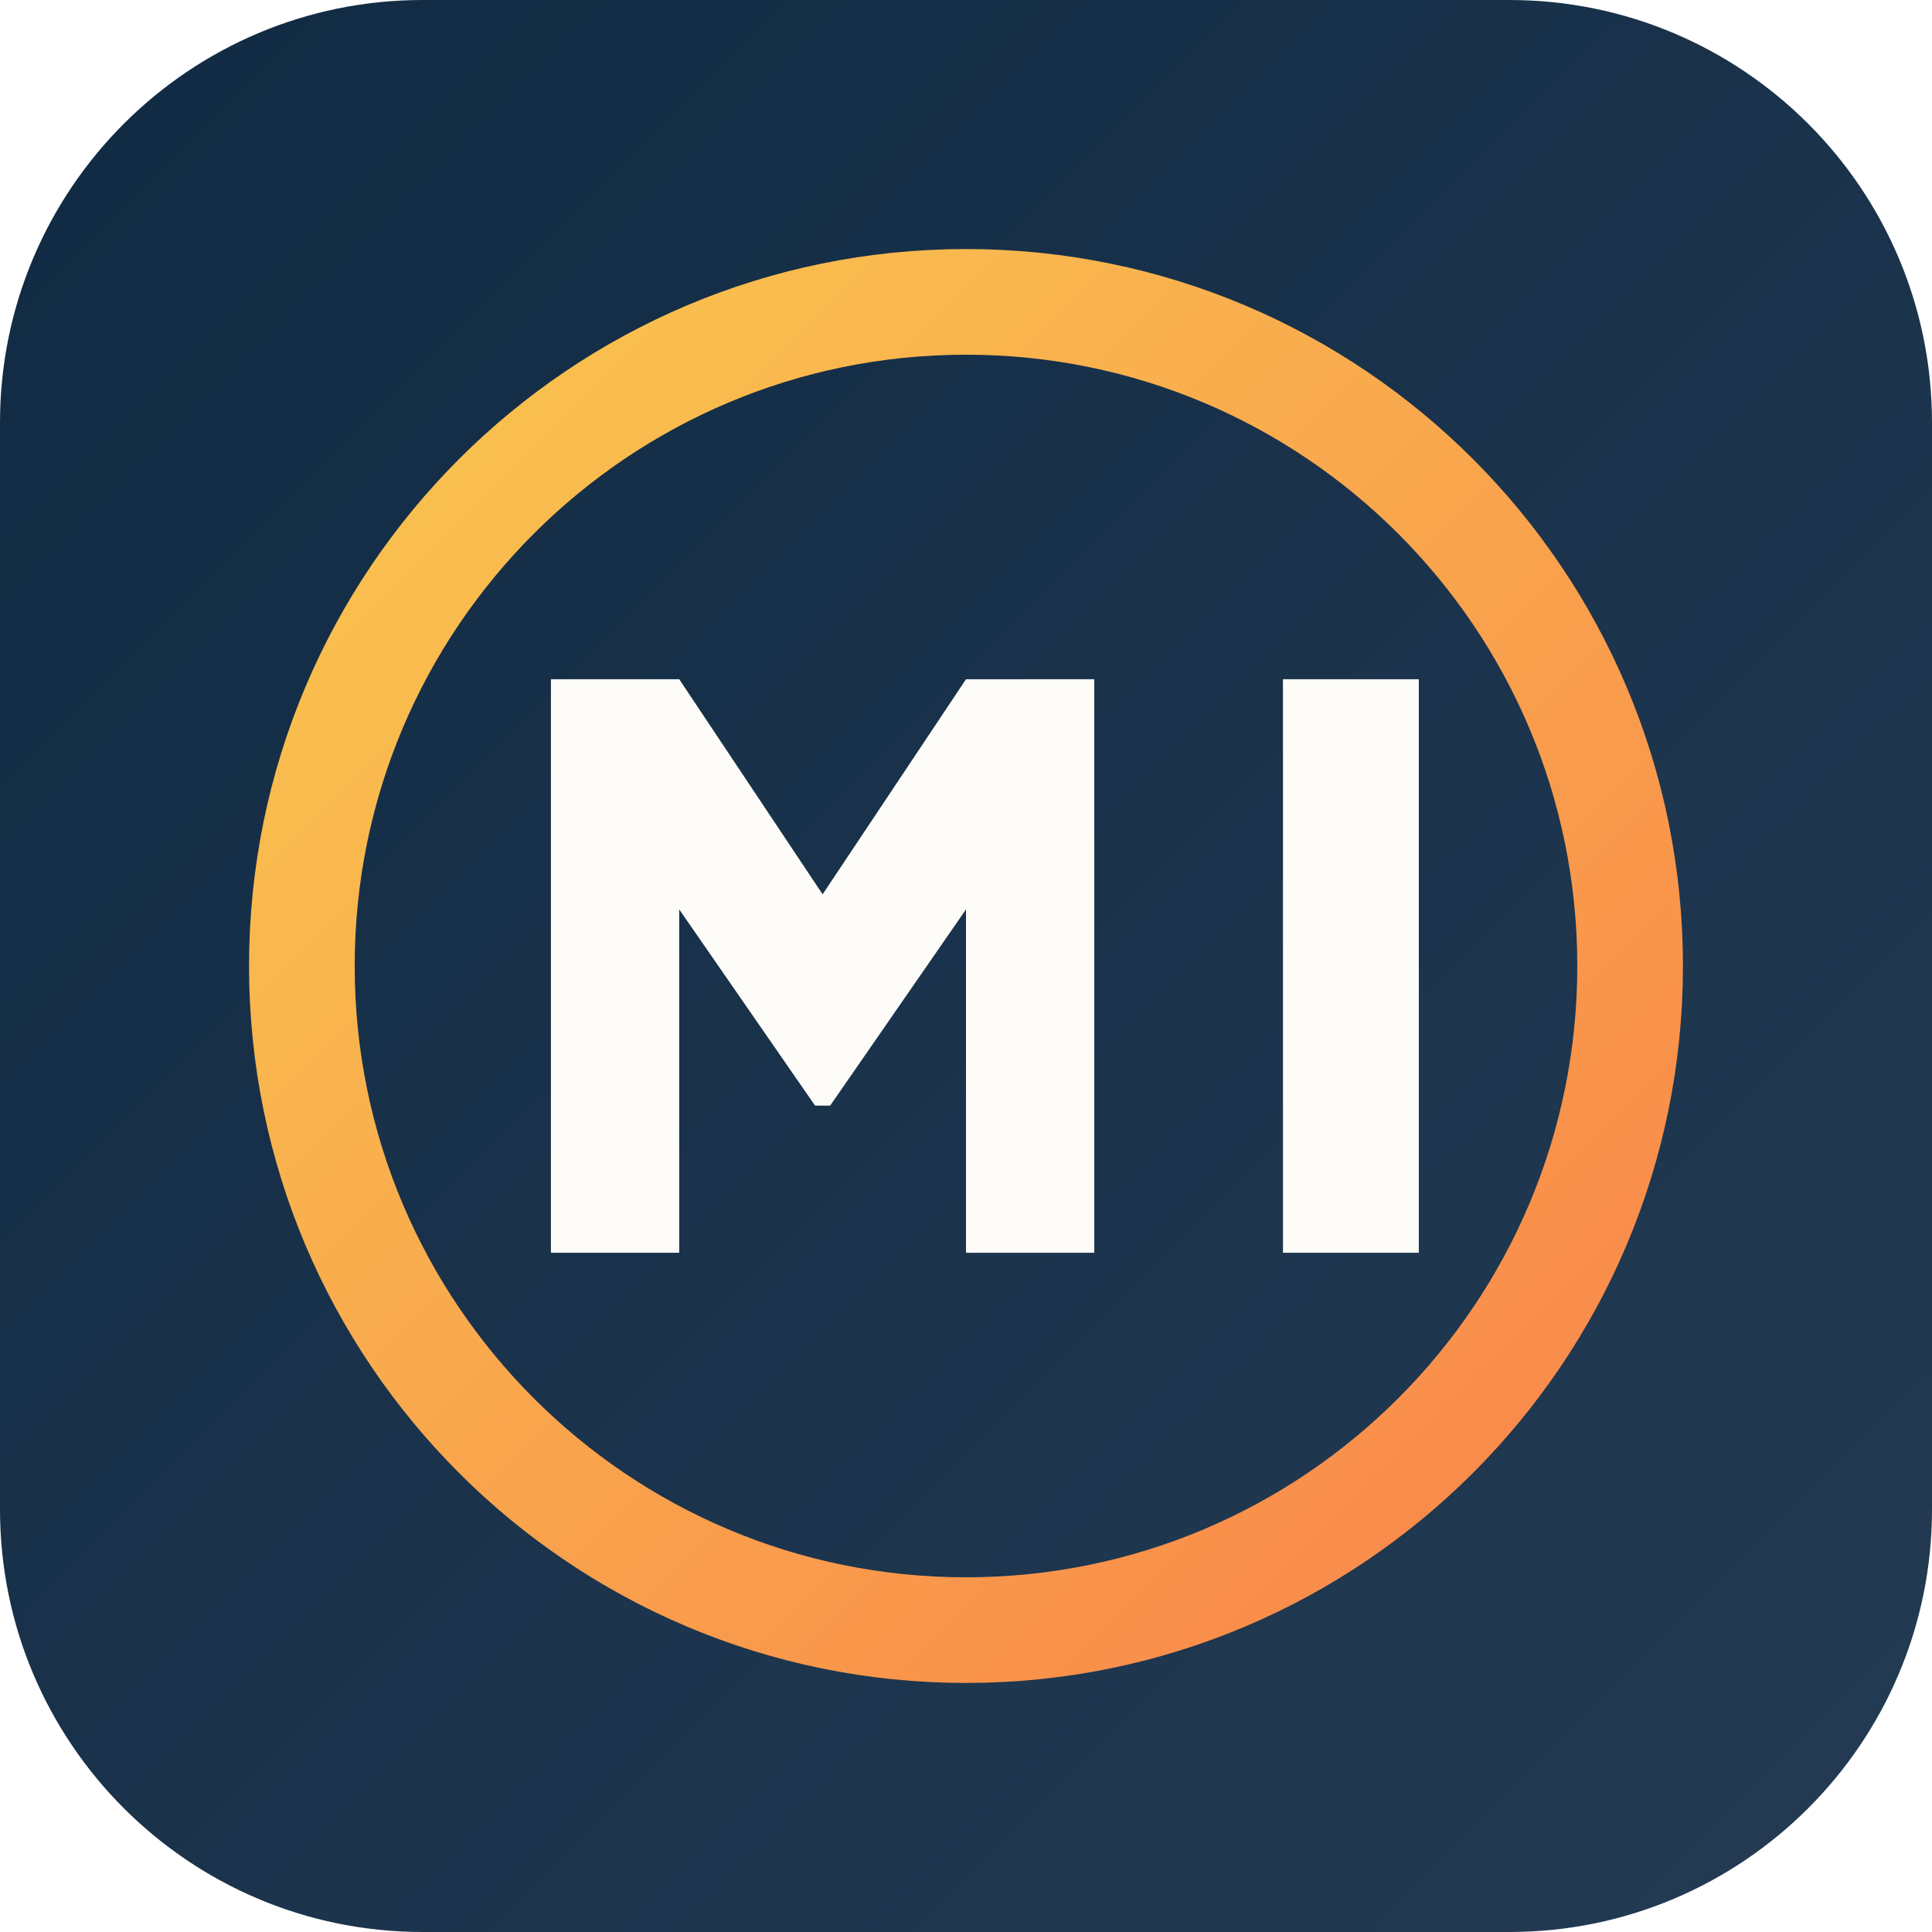
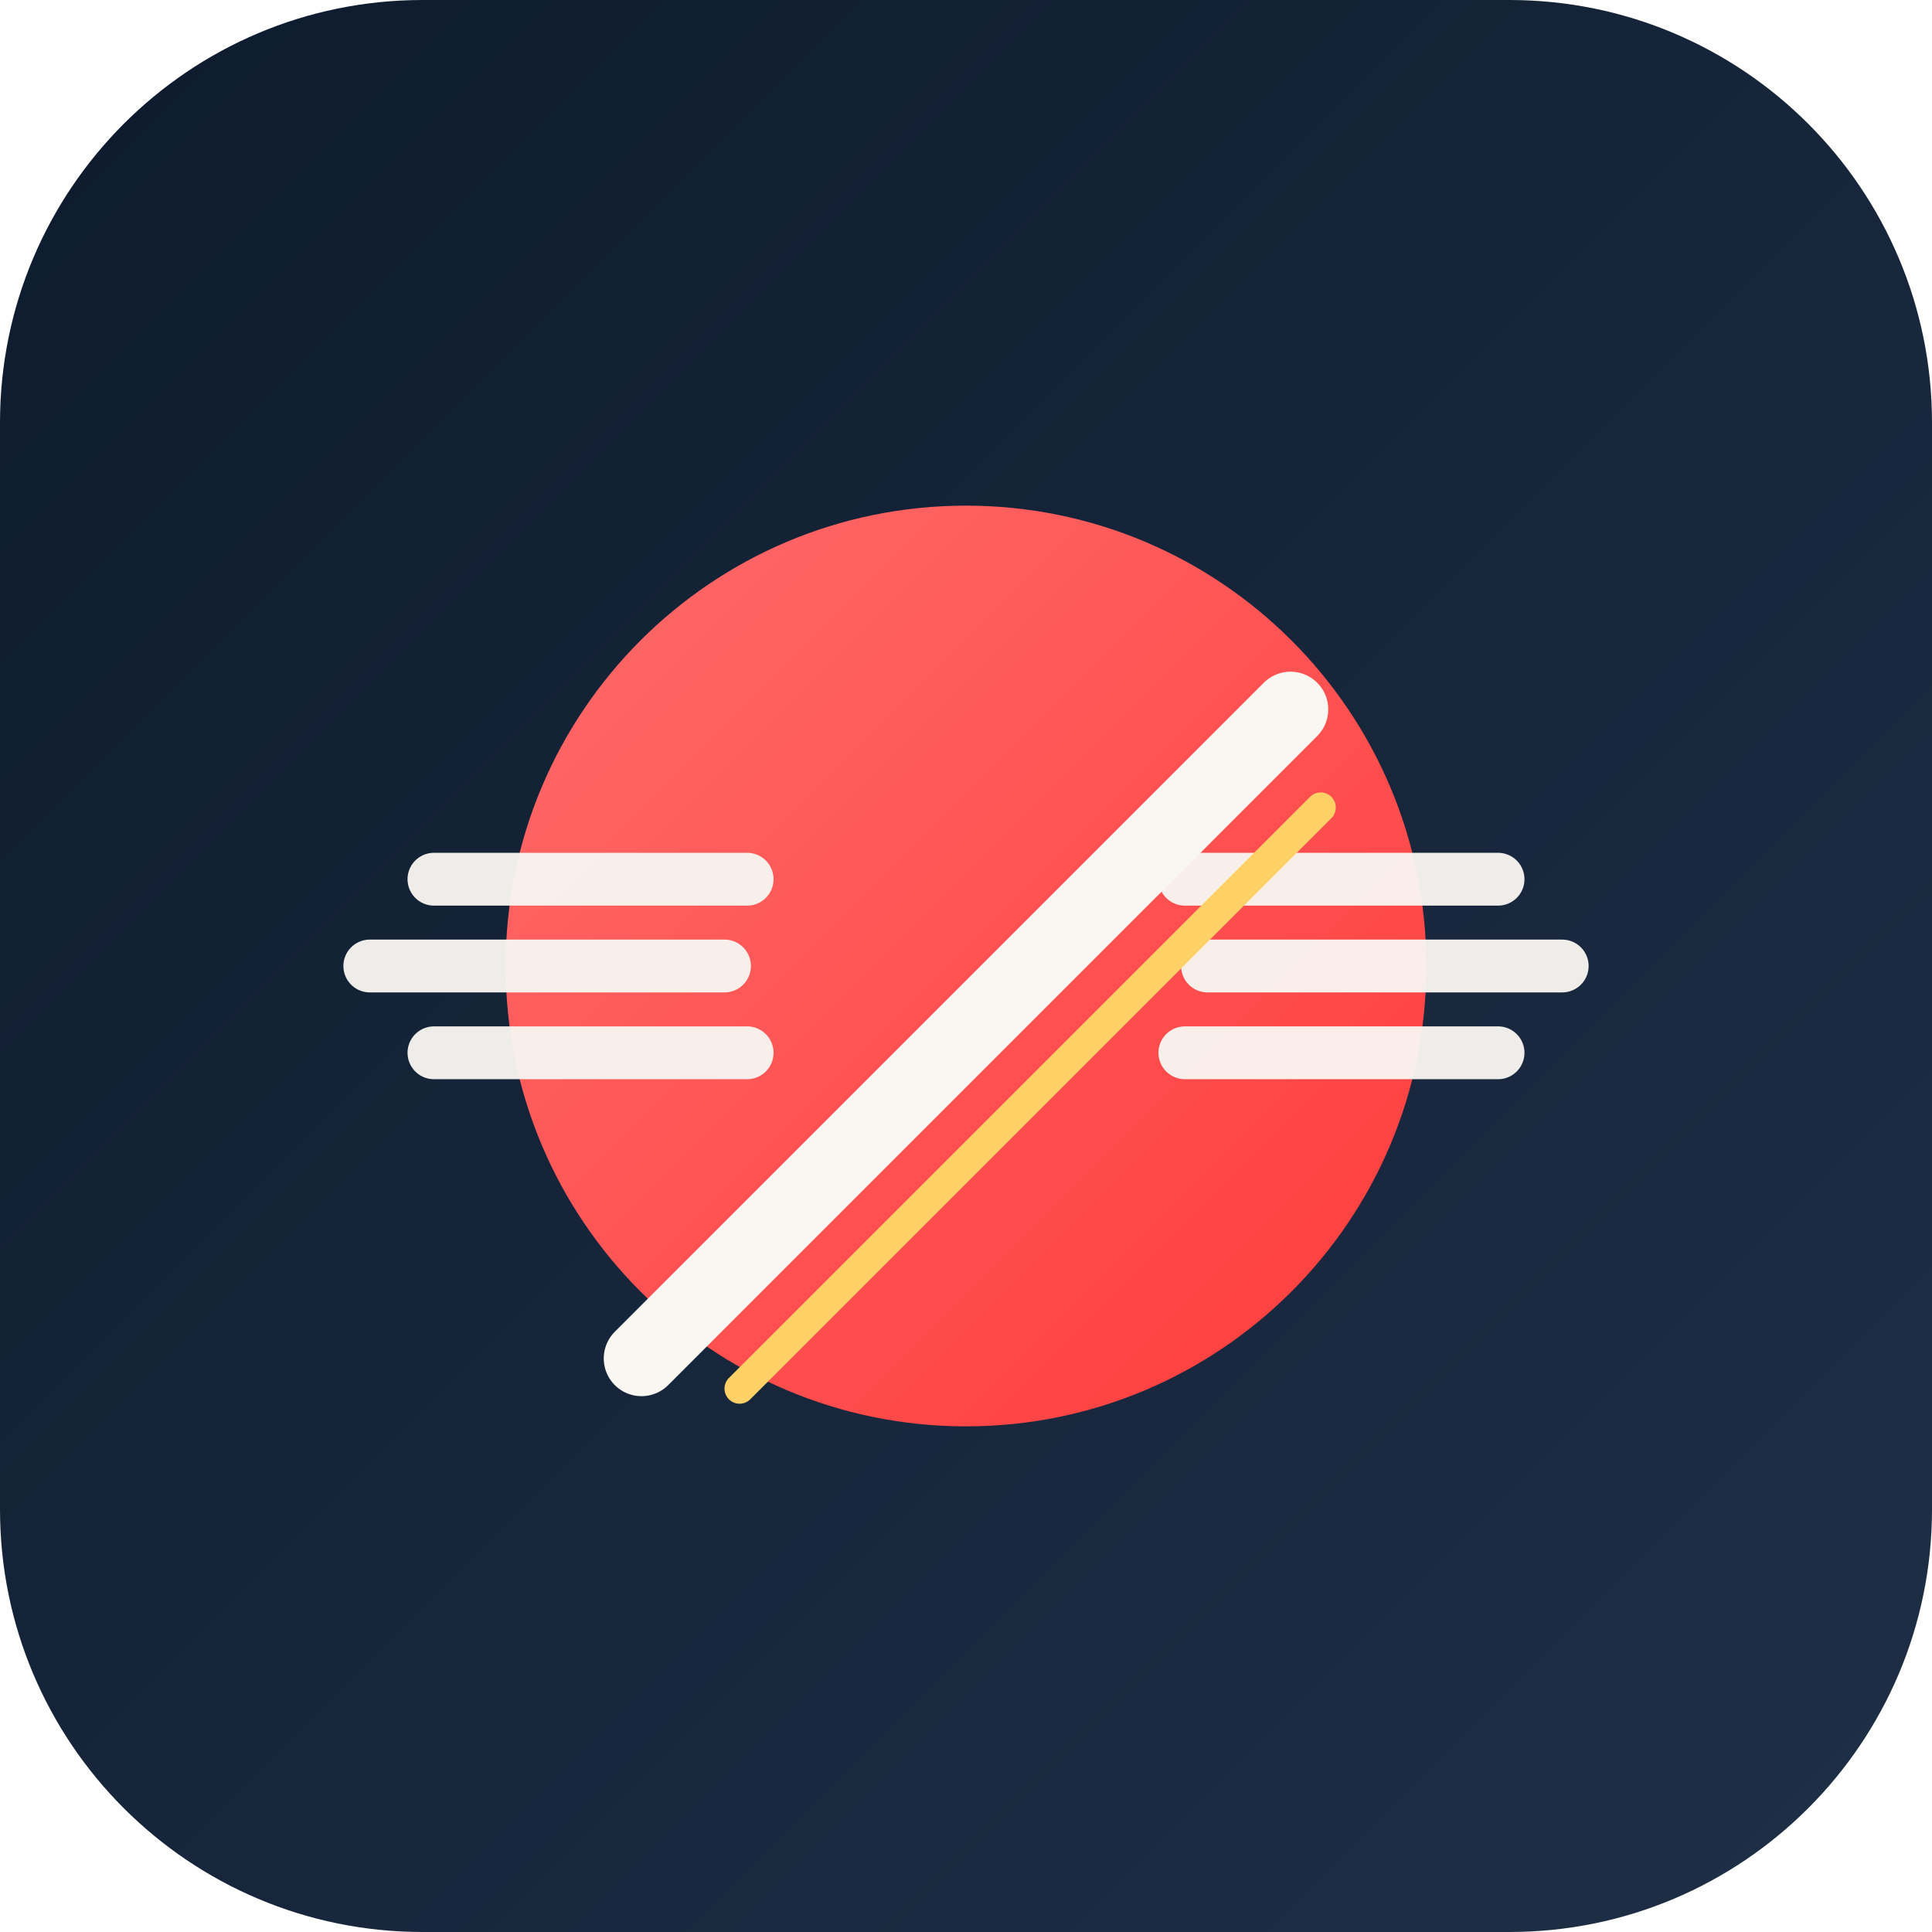
- <svg xmlns="http://www.w3.org/2000/svg" viewBox="0 0 512 512" role="img" aria-label="MBTI World Animation icon">
+ <svg xmlns="http://www.w3.org/2000/svg" viewBox="0 0 512 512" role="img" aria-label="MBTI World Animation">
  <defs>
    <linearGradient id="bg" x1="0" y1="0" x2="1" y2="1">
-       <stop offset="0%" stop-color="#102A43" />
-       <stop offset="100%" stop-color="#243B53" />
+       <stop offset="0%" stop-color="#0e1b2e" />
+       <stop offset="100%" stop-color="#1f2f46" />
    </linearGradient>
-     <linearGradient id="accent" x1="0" y1="0" x2="1" y2="1">
-       <stop offset="0%" stop-color="#F9C74F" />
-       <stop offset="100%" stop-color="#F9844A" />
+     <linearGradient id="sun" x1="0" y1="0" x2="1" y2="1">
+       <stop offset="0%" stop-color="#ff6b6b" />
+       <stop offset="100%" stop-color="#ff3b3b" />
    </linearGradient>
  </defs>
  <rect width="512" height="512" rx="112" fill="url(#bg)" />
-   <circle cx="256" cy="256" r="176" fill="none" stroke="url(#accent)" stroke-width="28" />
-   <path d="M146 332V180h34l38 57 38-57h34v152h-34v-91l-36 52h-4l-36-52v91h-34Zm194 0V180h36v152h-36Z" fill="#FDFCF9" />
+   <circle cx="256" cy="256" r="122" fill="url(#sun)" />
+   <path d="M115 233h83M98 256h94M115 279h83" stroke="#f9f7f1" stroke-width="14" stroke-linecap="round" opacity="0.95" />
+   <path d="M397 233h-83M414 256h-94M397 279h-83" stroke="#f9f7f1" stroke-width="14" stroke-linecap="round" opacity="0.95" />
+   <path d="M170 360L342 188" stroke="#f9f7f1" stroke-width="20" stroke-linecap="round" />
+   <path d="M196 368L350 214" stroke="#ffd166" stroke-width="8" stroke-linecap="round" />
</svg>
